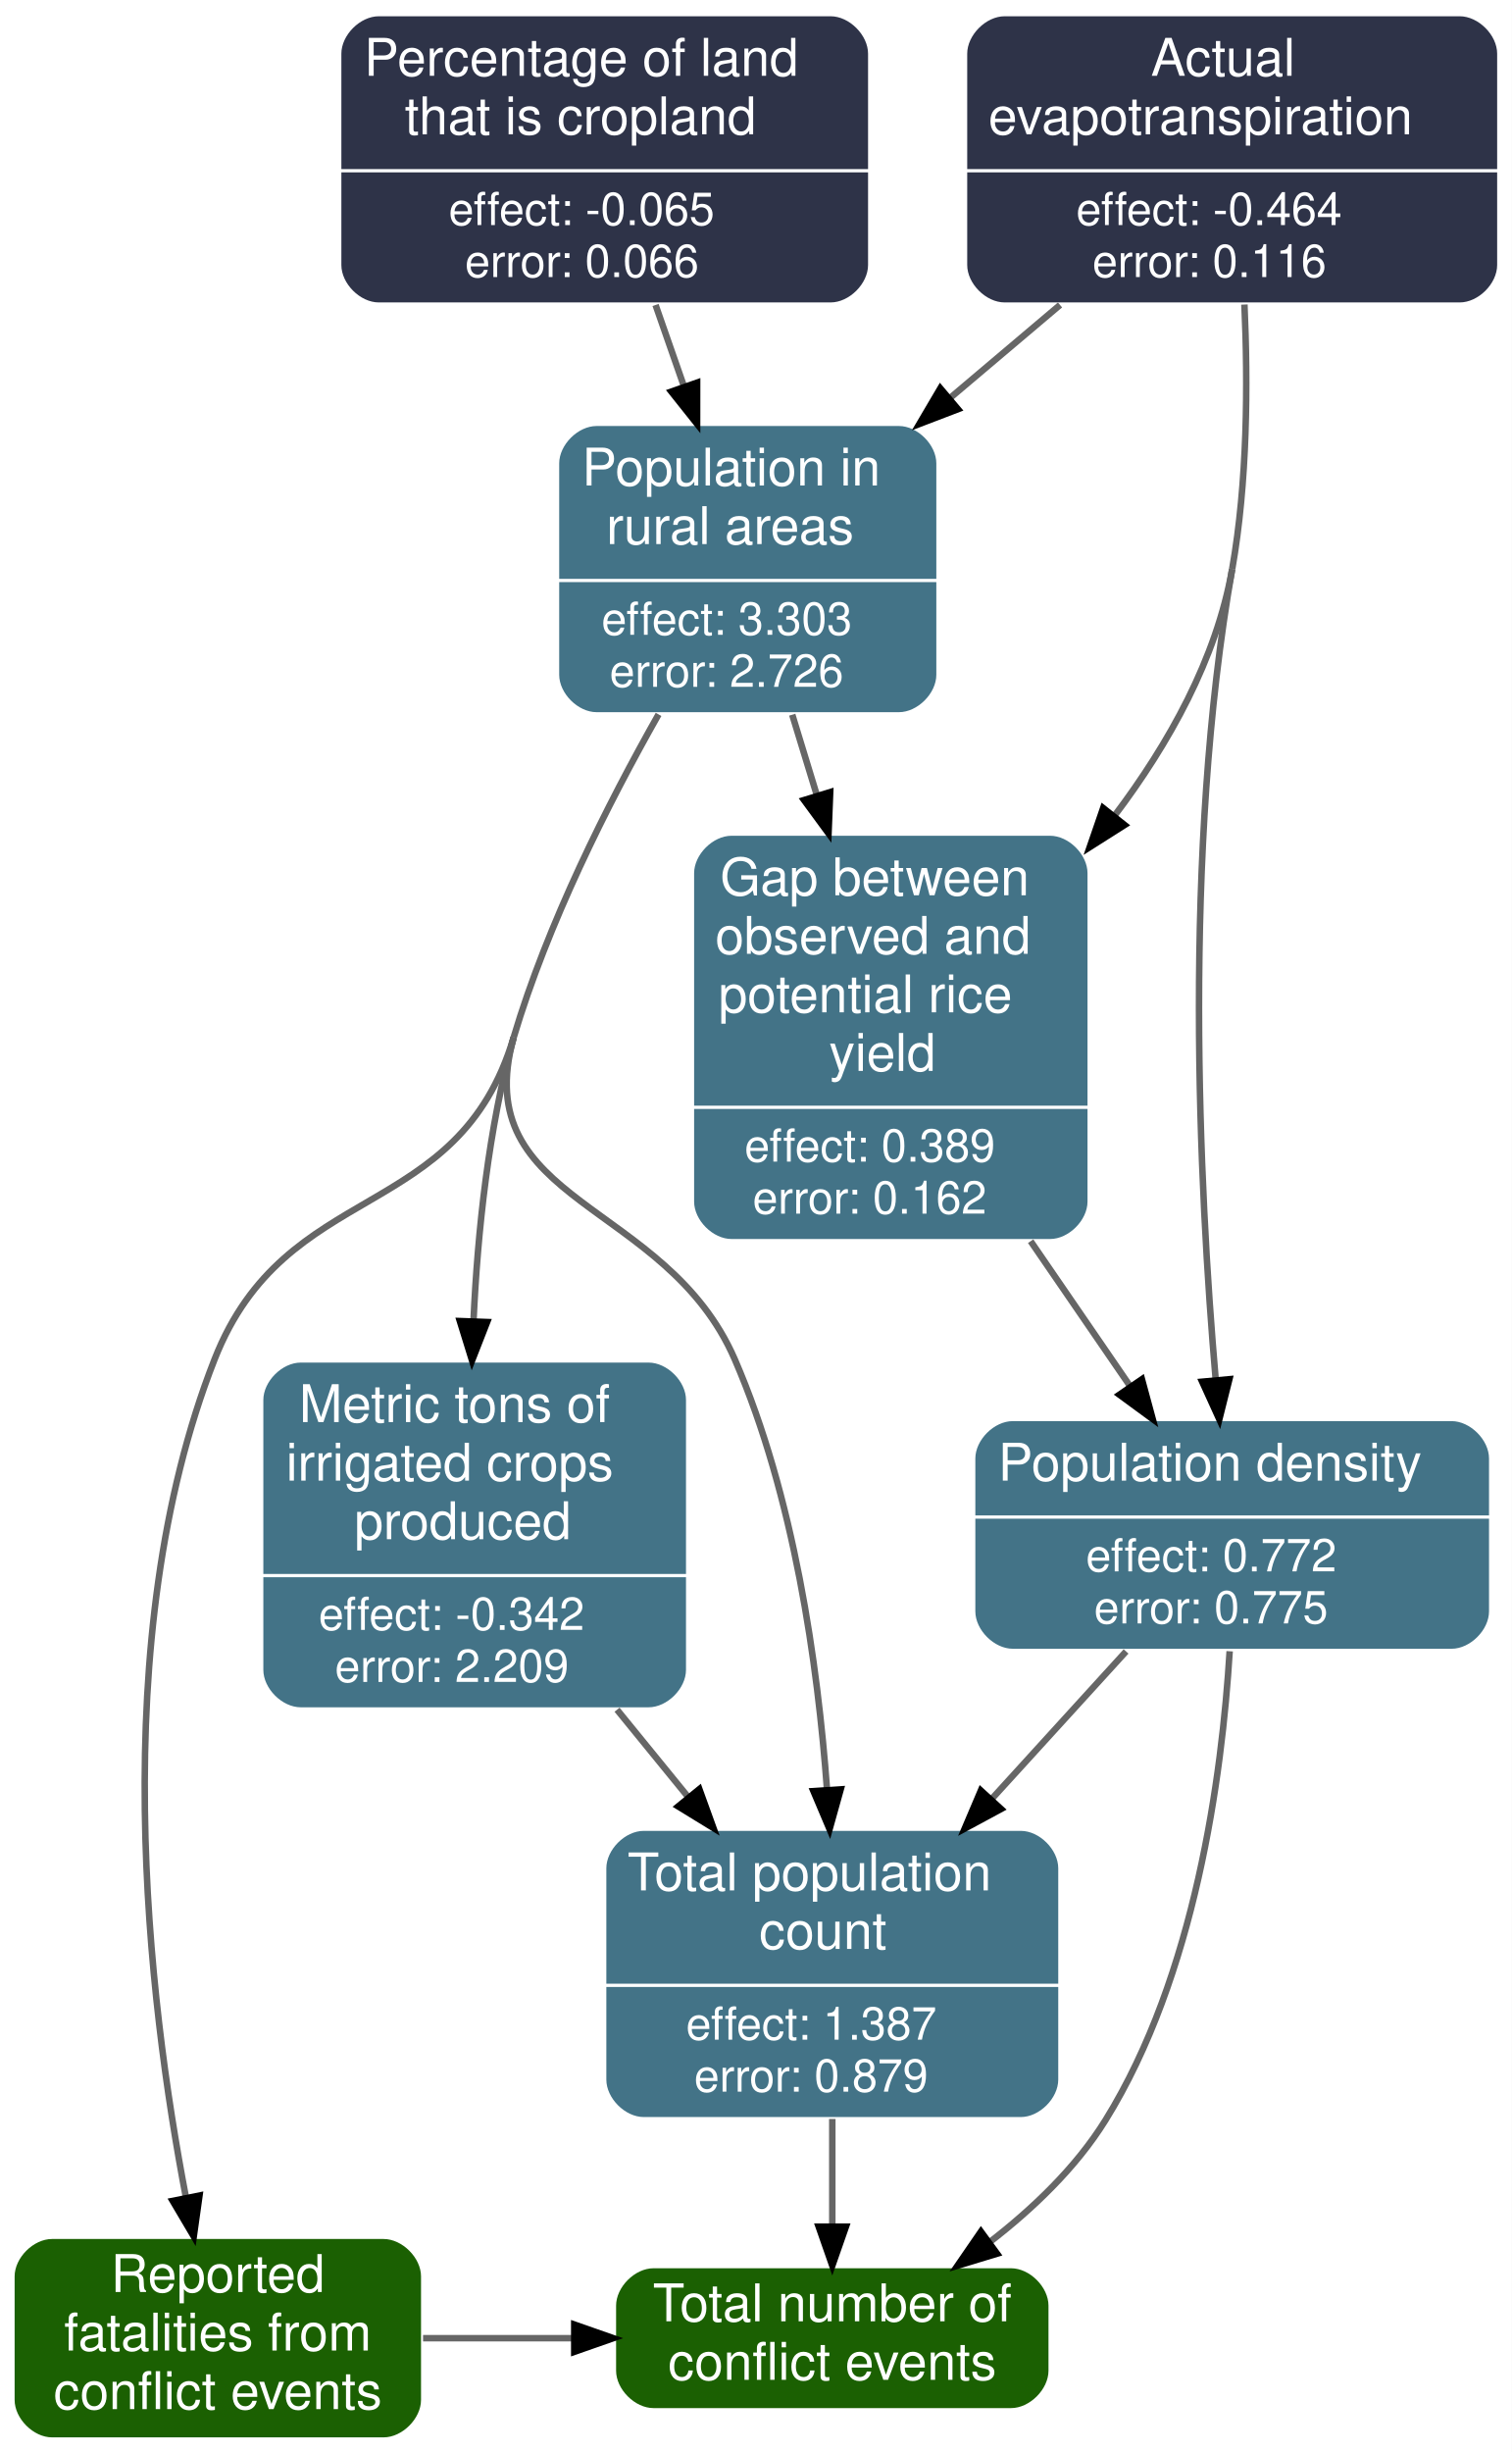
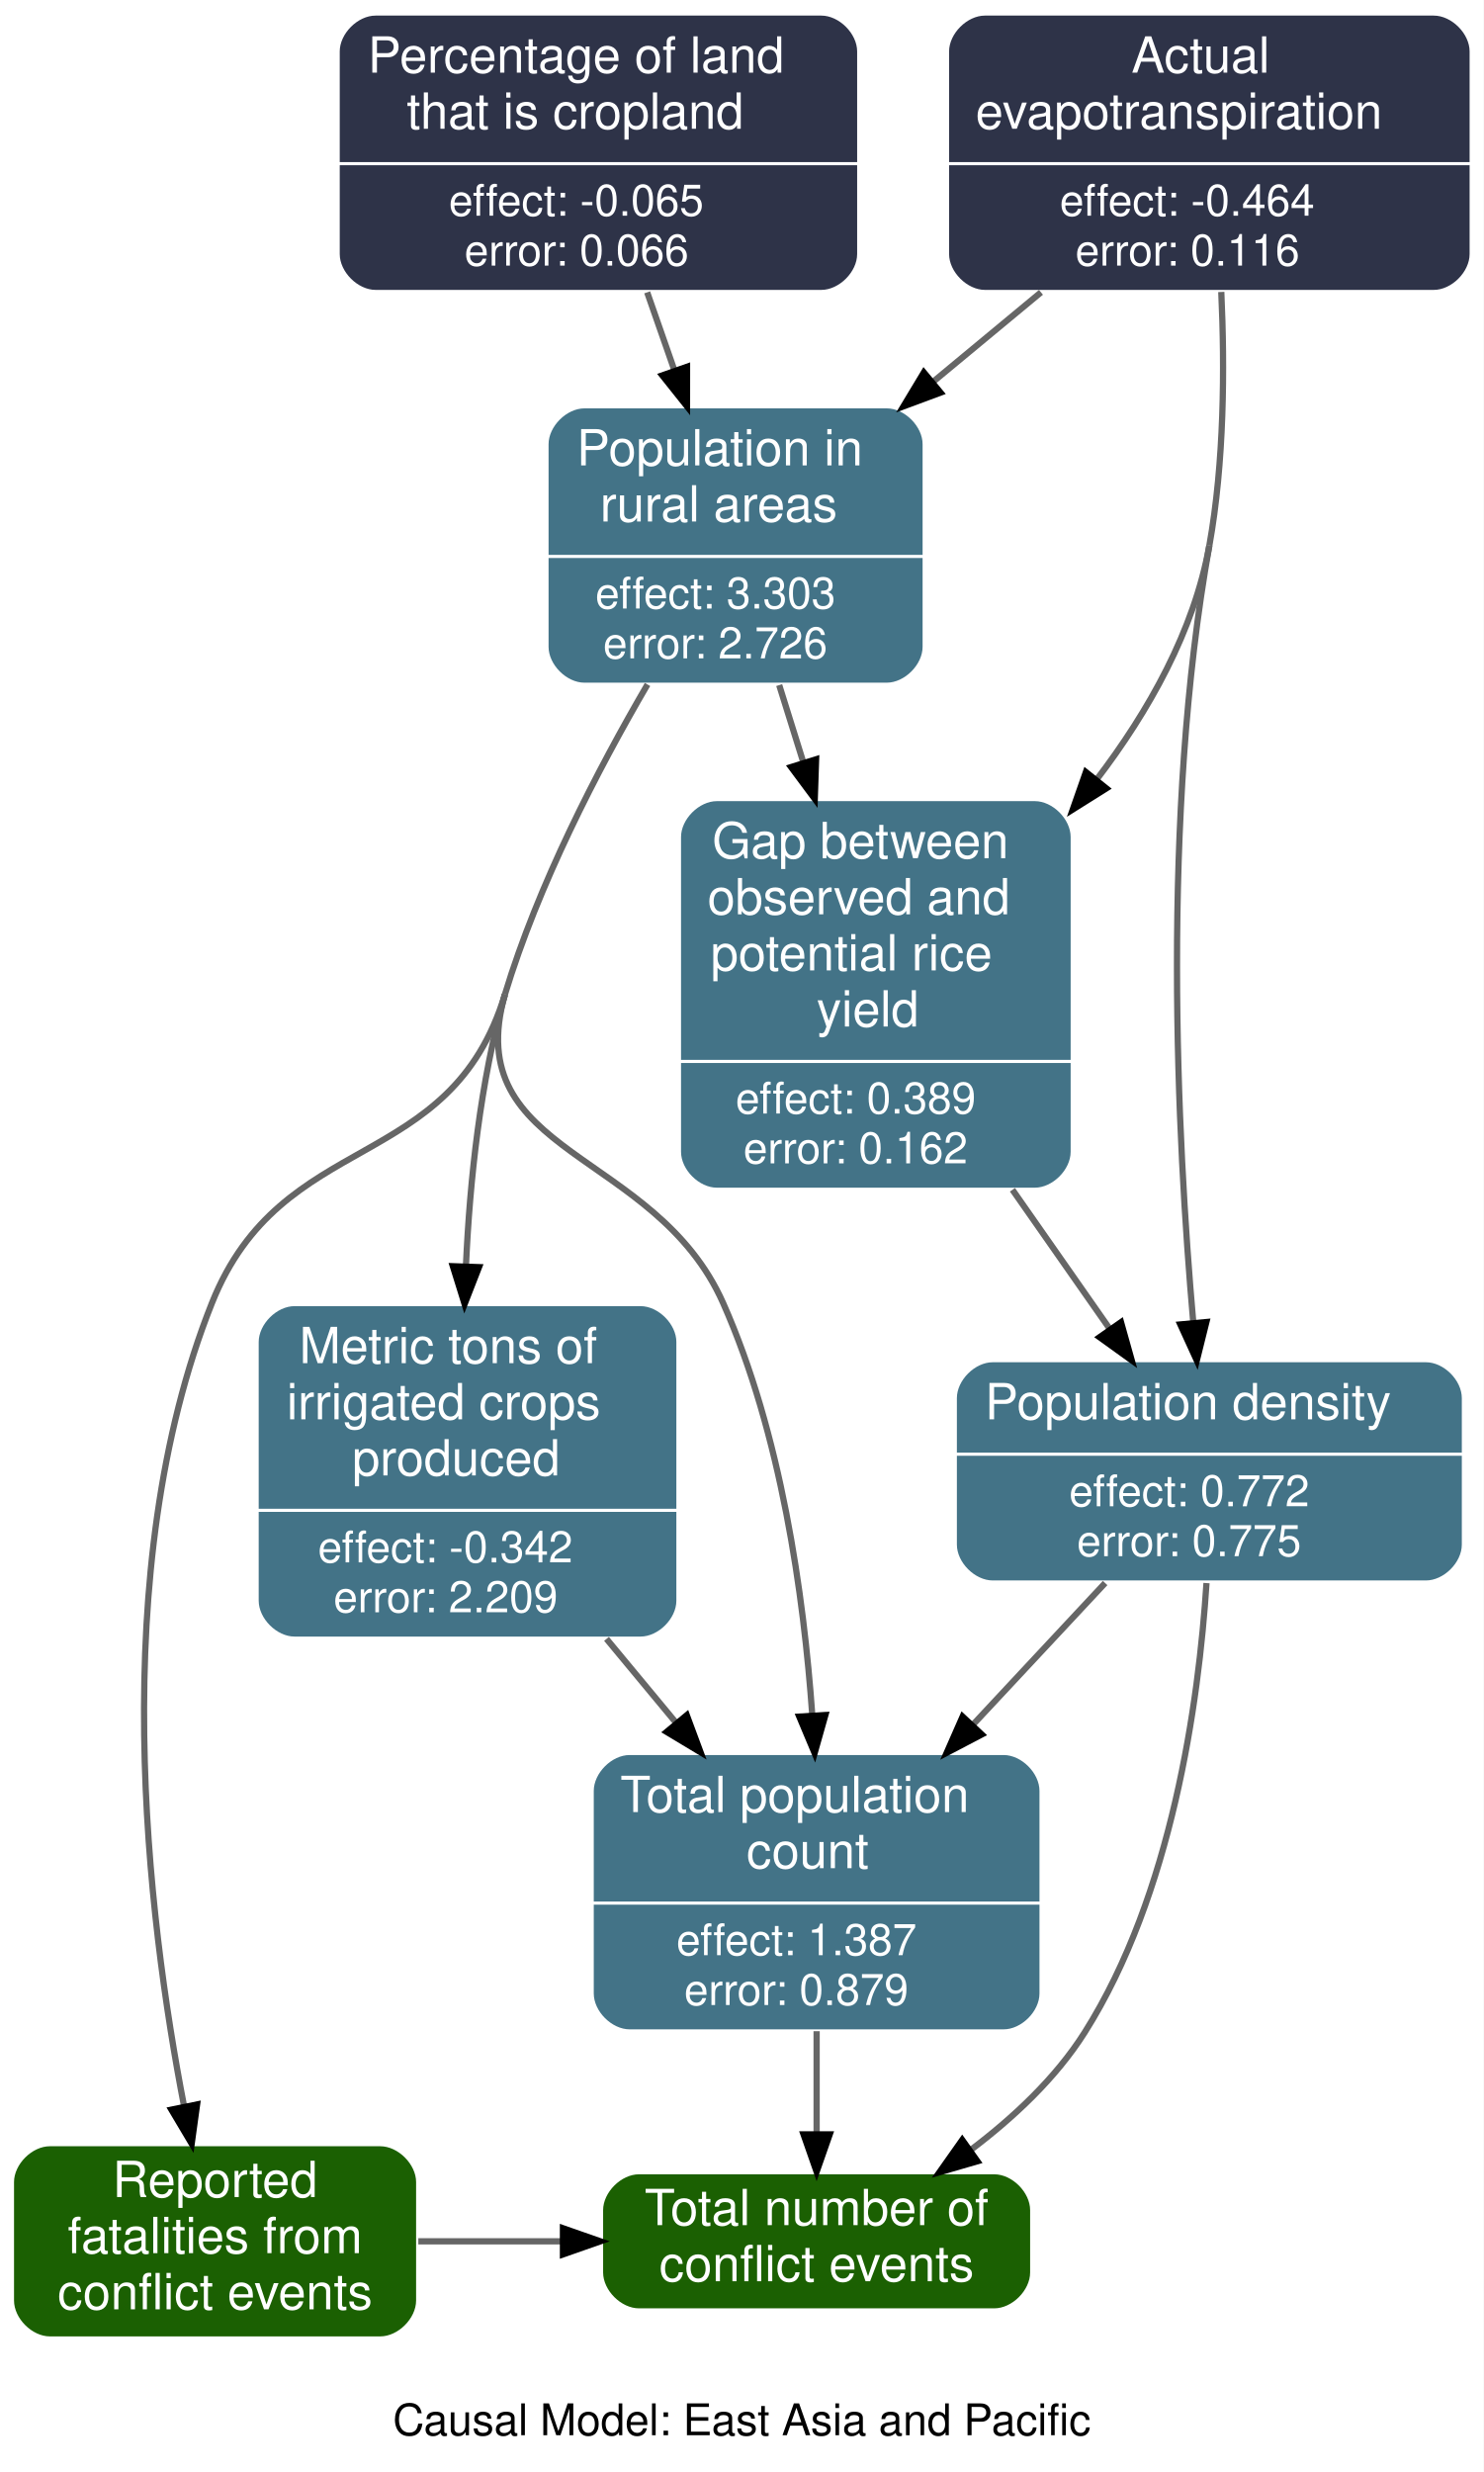
- <svg xmlns="http://www.w3.org/2000/svg" width="" height="" viewBox="0.00 0.00 465.00 754.00" preserveAspectRatio="xMinYMin">
-   <g id="graph0" class="graph" transform="scale(1 1) rotate(0) translate(4 750)">
-     <polygon fill="#ffffff" stroke="transparent" points="-4,4 -4,-750 461,-750 461,4 -4,4" />
+ <svg xmlns="http://www.w3.org/2000/svg" width="" height="" viewBox="0.00 0.00 476.00 793.00" preserveAspectRatio="xMinYMin">
+   <g id="graph0" class="graph" transform="scale(1 1) rotate(0) translate(4 789)">
+     <polygon fill="#ffffff" stroke="transparent" points="-4,4 -4,-789 472,-789 472,4 -4,4" />
+     <text text-anchor="middle" x="234" y="-7.8" font-family="Helvetica, Arial, sans-serif" font-size="14.00" fill="#000000">Causal Model: East Asia and Pacific</text>
    <g id="node1" class="node rankB">
-       <path fill="none" stroke="#000000" d="M88.5,-224.5C88.5,-224.5 195.5,-224.5 195.5,-224.5 201.5,-224.5 207.5,-230.5 207.5,-236.5 207.5,-236.5 207.5,-319.5 207.5,-319.5 207.5,-325.5 201.5,-331.5 195.5,-331.5 195.5,-331.5 88.5,-331.5 88.5,-331.5 82.5,-331.5 76.5,-325.5 76.5,-319.5 76.5,-319.5 76.5,-236.5 76.5,-236.5 76.5,-230.5 82.5,-224.5 88.5,-224.5" />
-       <text text-anchor="start" x="88" y="-312.7" font-family="Helvetica, Arial, sans-serif" font-size="16.00" fill="#000000">Metric tons of</text>
-       <text text-anchor="start" x="84" y="-294.7" font-family="Helvetica, Arial, sans-serif" font-size="16.00" fill="#000000">irrigated crops</text>
-       <text text-anchor="start" x="105" y="-276.7" font-family="Helvetica, Arial, sans-serif" font-size="16.00" fill="#000000">produced</text>
-       <polyline fill="none" stroke="#000000" points="76.5,-265.5 207.5,-265.5 " />
-       <text text-anchor="start" x="94" y="-248.8" font-family="Helvetica, Arial, sans-serif" font-size="14.00" fill="#000000">effect: -0.342</text>
-       <text text-anchor="start" x="99" y="-232.8" font-family="Helvetica, Arial, sans-serif" font-size="14.00" fill="#000000">error: 2.209</text>
+       <path fill="none" stroke="#000000" d="M90.5,-263.5C90.5,-263.5 201.5,-263.5 201.5,-263.5 207.5,-263.5 213.5,-269.5 213.5,-275.5 213.5,-275.5 213.5,-358.5 213.5,-358.5 213.5,-364.5 207.5,-370.5 201.5,-370.5 201.5,-370.5 90.5,-370.5 90.5,-370.5 84.5,-370.5 78.5,-364.5 78.5,-358.5 78.5,-358.5 78.5,-275.5 78.5,-275.5 78.5,-269.5 84.5,-263.5 90.5,-263.5" />
+       <text text-anchor="start" x="92" y="-351.7" font-family="Helvetica, Arial, sans-serif" font-size="16.00" fill="#000000">Metric tons of</text>
+       <text text-anchor="start" x="88" y="-333.7" font-family="Helvetica, Arial, sans-serif" font-size="16.00" fill="#000000">irrigated crops</text>
+       <text text-anchor="start" x="109" y="-315.7" font-family="Helvetica, Arial, sans-serif" font-size="16.00" fill="#000000">produced</text>
+       <polyline fill="none" stroke="#000000" points="78.5,-304.5 213.5,-304.5 " />
+       <text text-anchor="start" x="98" y="-287.8" font-family="Helvetica, Arial, sans-serif" font-size="14.00" fill="#000000">effect: -0.342</text>
+       <text text-anchor="start" x="103" y="-271.8" font-family="Helvetica, Arial, sans-serif" font-size="14.00" fill="#000000">error: 2.209</text>
    </g>
    <g id="node4" class="node rankB">
-       <path fill="none" stroke="#000000" d="M194,-98.5C194,-98.5 310,-98.5 310,-98.5 316,-98.5 322,-104.5 322,-110.5 322,-110.5 322,-175.5 322,-175.5 322,-181.5 316,-187.5 310,-187.5 310,-187.5 194,-187.5 194,-187.5 188,-187.5 182,-181.5 182,-175.5 182,-175.5 182,-110.5 182,-110.5 182,-104.5 188,-98.5 194,-98.5" />
-       <text text-anchor="start" x="189" y="-168.7" font-family="Helvetica, Arial, sans-serif" font-size="16.00" fill="#000000">Total population</text>
-       <text text-anchor="start" x="229.5" y="-150.7" font-family="Helvetica, Arial, sans-serif" font-size="16.00" fill="#000000">count</text>
-       <polyline fill="none" stroke="#000000" points="182,-139.5 322,-139.5 " />
-       <text text-anchor="start" x="207" y="-122.8" font-family="Helvetica, Arial, sans-serif" font-size="14.00" fill="#000000">effect: 1.387</text>
-       <text text-anchor="start" x="209.5" y="-106.8" font-family="Helvetica, Arial, sans-serif" font-size="14.00" fill="#000000">error: 0.879</text>
+       <path fill="none" stroke="#000000" d="M198,-137.5C198,-137.5 318,-137.5 318,-137.5 324,-137.5 330,-143.5 330,-149.5 330,-149.5 330,-214.5 330,-214.5 330,-220.5 324,-226.5 318,-226.5 318,-226.5 198,-226.5 198,-226.5 192,-226.5 186,-220.5 186,-214.5 186,-214.5 186,-149.5 186,-149.5 186,-143.5 192,-137.5 198,-137.5" />
+       <text text-anchor="start" x="195" y="-207.7" font-family="Helvetica, Arial, sans-serif" font-size="16.00" fill="#000000">Total population</text>
+       <text text-anchor="start" x="235.5" y="-189.7" font-family="Helvetica, Arial, sans-serif" font-size="16.00" fill="#000000">count</text>
+       <polyline fill="none" stroke="#000000" points="186,-178.5 330,-178.5 " />
+       <text text-anchor="start" x="213" y="-161.8" font-family="Helvetica, Arial, sans-serif" font-size="14.00" fill="#000000">effect: 1.387</text>
+       <text text-anchor="start" x="215.5" y="-145.8" font-family="Helvetica, Arial, sans-serif" font-size="14.00" fill="#000000">error: 0.879</text>
    </g>
    <g id="edge1" class="edge">
-       <path fill="none" stroke="#000000" stroke-width="2" d="M185.791,-224.256C193.007,-215.401 200.491,-206.215 207.719,-197.345" />
-       <polygon fill="#000000" stroke="#000000" stroke-width="2" points="211.112,-199.83 215.436,-187.874 204.6,-194.524 211.112,-199.83" />
+       <path fill="none" stroke="#000000" stroke-width="2" d="M190.587,-263.257C197.934,-254.401 205.555,-245.215 212.914,-236.345" />
+       <polygon fill="#000000" stroke="#000000" stroke-width="2" points="216.342,-238.791 220.771,-226.874 209.877,-233.428 216.342,-238.791" />
    </g>
    <g id="node2" class="node rankB">
-       <path fill="none" stroke="#000000" d="M179.5,-530.5C179.5,-530.5 272.5,-530.5 272.5,-530.5 278.5,-530.5 284.5,-536.5 284.5,-542.5 284.5,-542.5 284.5,-607.5 284.5,-607.5 284.5,-613.5 278.5,-619.5 272.5,-619.5 272.5,-619.5 179.5,-619.5 179.5,-619.5 173.5,-619.5 167.5,-613.5 167.5,-607.5 167.5,-607.5 167.5,-542.5 167.5,-542.5 167.5,-536.5 173.5,-530.5 179.5,-530.5" />
-       <text text-anchor="start" x="175" y="-600.7" font-family="Helvetica, Arial, sans-serif" font-size="16.00" fill="#000000">Population in</text>
-       <text text-anchor="start" x="182.5" y="-582.7" font-family="Helvetica, Arial, sans-serif" font-size="16.00" fill="#000000">rural areas</text>
-       <polyline fill="none" stroke="#000000" points="167.5,-571.5 284.5,-571.5 " />
-       <text text-anchor="start" x="181" y="-554.8" font-family="Helvetica, Arial, sans-serif" font-size="14.00" fill="#000000">effect: 3.303</text>
-       <text text-anchor="start" x="183.5" y="-538.8" font-family="Helvetica, Arial, sans-serif" font-size="14.00" fill="#000000">error: 2.726</text>
+       <path fill="none" stroke="#000000" d="M183.5,-569.5C183.5,-569.5 280.5,-569.5 280.5,-569.5 286.5,-569.5 292.5,-575.5 292.5,-581.5 292.5,-581.5 292.5,-646.5 292.5,-646.5 292.5,-652.5 286.5,-658.5 280.5,-658.5 280.5,-658.5 183.5,-658.5 183.5,-658.5 177.5,-658.5 171.5,-652.5 171.5,-646.5 171.5,-646.5 171.5,-581.5 171.5,-581.5 171.5,-575.5 177.5,-569.5 183.5,-569.5" />
+       <text text-anchor="start" x="181" y="-639.7" font-family="Helvetica, Arial, sans-serif" font-size="16.00" fill="#000000">Population in</text>
+       <text text-anchor="start" x="188.5" y="-621.7" font-family="Helvetica, Arial, sans-serif" font-size="16.00" fill="#000000">rural areas</text>
+       <polyline fill="none" stroke="#000000" points="171.5,-610.5 292.5,-610.5 " />
+       <text text-anchor="start" x="187" y="-593.8" font-family="Helvetica, Arial, sans-serif" font-size="14.00" fill="#000000">effect: 3.303</text>
+       <text text-anchor="start" x="189.5" y="-577.8" font-family="Helvetica, Arial, sans-serif" font-size="14.00" fill="#000000">error: 2.726</text>
    </g>
    <g id="edge2" class="edge">
-       <path fill="none" stroke="#000000" stroke-width="2" d="M154,-431C146.239,-403.061 142.908,-371.225 141.643,-343.855" />
-       <polygon fill="#000000" stroke="#000000" stroke-width="2" points="145.831,-343.464 141.198,-331.624 137.437,-343.769 145.831,-343.464" />
+       <path fill="none" stroke="#000000" stroke-width="2" d="M158,-470C150.084,-442.104 146.73,-410.275 145.49,-382.898" />
+       <polygon fill="#000000" stroke="#000000" stroke-width="2" points="149.679,-382.508 145.06,-370.663 141.284,-382.803 149.679,-382.508" />
    </g>
    <g id="edge3" class="edge">
-       <path fill="none" stroke="#000000" stroke-width="2" d="M154,-431C139.713,-379.568 200.76,-380.972 222,-332 240.251,-289.92 247.542,-238.259 250.386,-199.589" />
-       <polygon fill="#000000" stroke="#000000" stroke-width="2" points="254.583,-199.763 251.161,-187.519 246.201,-199.225 254.583,-199.763" />
+       <path fill="none" stroke="#000000" stroke-width="2" d="M158,-470C143.29,-418.159 206.137,-420.253 228,-371 246.609,-329.077 253.872,-277.404 256.614,-238.689" />
+       <polygon fill="#000000" stroke="#000000" stroke-width="2" points="260.813,-238.838 257.354,-226.604 252.429,-238.324 260.813,-238.838" />
    </g>
    <g id="node6" class="node rankB">
-       <path fill="none" stroke="#000000" d="M221,-368.5C221,-368.5 319,-368.5 319,-368.5 325,-368.5 331,-374.5 331,-380.5 331,-380.5 331,-481.5 331,-481.5 331,-487.5 325,-493.5 319,-493.5 319,-493.5 221,-493.5 221,-493.5 215,-493.5 209,-487.5 209,-481.5 209,-481.5 209,-380.5 209,-380.5 209,-374.5 215,-368.5 221,-368.5" />
-       <text text-anchor="start" x="217.5" y="-474.7" font-family="Helvetica, Arial, sans-serif" font-size="16.00" fill="#000000">Gap between</text>
-       <text text-anchor="start" x="216" y="-456.7" font-family="Helvetica, Arial, sans-serif" font-size="16.00" fill="#000000">observed and</text>
-       <text text-anchor="start" x="217" y="-438.7" font-family="Helvetica, Arial, sans-serif" font-size="16.00" fill="#000000">potential rice</text>
-       <text text-anchor="start" x="251" y="-420.7" font-family="Helvetica, Arial, sans-serif" font-size="16.00" fill="#000000">yield</text>
-       <polyline fill="none" stroke="#000000" points="209,-409.5 331,-409.5 " />
-       <text text-anchor="start" x="225" y="-392.8" font-family="Helvetica, Arial, sans-serif" font-size="14.00" fill="#000000">effect: 0.389</text>
-       <text text-anchor="start" x="227.5" y="-376.8" font-family="Helvetica, Arial, sans-serif" font-size="14.00" fill="#000000">error: 0.162</text>
+       <path fill="none" stroke="#000000" d="M226,-407.5C226,-407.5 328,-407.5 328,-407.5 334,-407.5 340,-413.5 340,-419.5 340,-419.5 340,-520.5 340,-520.5 340,-526.5 334,-532.5 328,-532.5 328,-532.5 226,-532.5 226,-532.5 220,-532.5 214,-526.5 214,-520.5 214,-520.5 214,-419.5 214,-419.5 214,-413.5 220,-407.5 226,-407.5" />
+       <text text-anchor="start" x="224.5" y="-513.7" font-family="Helvetica, Arial, sans-serif" font-size="16.00" fill="#000000">Gap between</text>
+       <text text-anchor="start" x="223" y="-495.7" font-family="Helvetica, Arial, sans-serif" font-size="16.00" fill="#000000">observed and</text>
+       <text text-anchor="start" x="224" y="-477.7" font-family="Helvetica, Arial, sans-serif" font-size="16.00" fill="#000000">potential rice</text>
+       <text text-anchor="start" x="258" y="-459.7" font-family="Helvetica, Arial, sans-serif" font-size="16.00" fill="#000000">yield</text>
+       <polyline fill="none" stroke="#000000" points="214,-448.5 340,-448.5 " />
+       <text text-anchor="start" x="232" y="-431.8" font-family="Helvetica, Arial, sans-serif" font-size="14.00" fill="#000000">effect: 0.389</text>
+       <text text-anchor="start" x="234.5" y="-415.8" font-family="Helvetica, Arial, sans-serif" font-size="14.00" fill="#000000">error: 0.162</text>
    </g>
    <g id="edge4" class="edge">
-       <path fill="none" stroke="#000000" stroke-width="2" d="M239.681,-530.227C242.109,-522.28 244.696,-513.815 247.295,-505.306" />
-       <polygon fill="#000000" stroke="#000000" stroke-width="2" points="251.345,-506.425 250.835,-493.722 243.312,-503.971 251.345,-506.425" />
+       <path fill="none" stroke="#000000" stroke-width="2" d="M245.992,-569.227C248.475,-561.28 251.12,-552.815 253.779,-544.306" />
+       <polygon fill="#000000" stroke="#000000" stroke-width="2" points="257.829,-545.428 257.399,-532.722 249.811,-542.923 257.829,-545.428" />
    </g>
    <g id="node9" class="node rankC">
-       <path fill="none" stroke="#000000" d="M114,-62C114,-62 12,-62 12,-62 6,-62 0,-56 0,-50 0,-50 0,-12 0,-12 0,-6 6,0 12,0 12,0 114,0 114,0 120,0 126,-6 126,-12 126,-12 126,-50 126,-50 126,-56 120,-62 114,-62" />
-       <text text-anchor="middle" x="63" y="-45.2" font-family="Helvetica, Arial, sans-serif" font-size="16.00" fill="#000000">Reported</text>
-       <text text-anchor="middle" x="63" y="-27.2" font-family="Helvetica, Arial, sans-serif" font-size="16.00" fill="#000000">fatalities from</text>
-       <text text-anchor="middle" x="63" y="-9.2" font-family="Helvetica, Arial, sans-serif" font-size="16.00" fill="#000000">conflict events</text>
+       <path fill="none" stroke="#000000" d="M118,-101C118,-101 12,-101 12,-101 6,-101 0,-95 0,-89 0,-89 0,-51 0,-51 0,-45 6,-39 12,-39 12,-39 118,-39 118,-39 124,-39 130,-45 130,-51 130,-51 130,-89 130,-89 130,-95 124,-101 118,-101" />
+       <text text-anchor="middle" x="65" y="-84.2" font-family="Helvetica, Arial, sans-serif" font-size="16.00" fill="#000000">Reported</text>
+       <text text-anchor="middle" x="65" y="-66.2" font-family="Helvetica, Arial, sans-serif" font-size="16.00" fill="#000000">fatalities from</text>
+       <text text-anchor="middle" x="65" y="-48.2" font-family="Helvetica, Arial, sans-serif" font-size="16.00" fill="#000000">conflict events</text>
    </g>
    <g id="edge5" class="edge">
-       <path fill="none" stroke="#000000" stroke-width="2" d="M198.557,-530.315C182.913,-502.697 164.406,-465.96 154,-431" />
-       <path fill="none" stroke="#000000" stroke-width="2" d="M154,-431C136.864,-373.43 83.966,-387.905 62,-332 28.102,-245.725 41.66,-134.496 53.184,-74.317" />
-       <polygon fill="#000000" stroke="#000000" stroke-width="2" points="57.357,-74.868 55.595,-62.277 49.12,-73.219 57.357,-74.868" />
+       <path fill="none" stroke="#000000" stroke-width="2" d="M203.741,-569.423C187.643,-541.844 168.621,-505.11 158,-470" />
+       <path fill="none" stroke="#000000" stroke-width="2" d="M158,-470C140.432,-411.925 86.491,-427.352 64,-371 29.639,-284.909 43.376,-173.609 55.053,-113.368" />
+       <polygon fill="#000000" stroke="#000000" stroke-width="2" points="59.229,-113.911 57.496,-101.316 50.996,-112.243 59.229,-113.911" />
    </g>
    <g id="node3" class="node rankA">
-       <path fill="none" stroke="#000000" d="M112.5,-656.5C112.5,-656.5 251.5,-656.5 251.5,-656.5 257.5,-656.5 263.5,-662.5 263.5,-668.5 263.5,-668.5 263.5,-733.5 263.5,-733.5 263.5,-739.5 257.5,-745.5 251.5,-745.5 251.5,-745.5 112.5,-745.5 112.5,-745.5 106.5,-745.5 100.5,-739.5 100.5,-733.5 100.5,-733.5 100.5,-668.5 100.5,-668.5 100.5,-662.5 106.5,-656.5 112.5,-656.5" />
-       <text text-anchor="start" x="108" y="-726.7" font-family="Helvetica, Arial, sans-serif" font-size="16.00" fill="#000000">Percentage of land</text>
-       <text text-anchor="start" x="120.5" y="-708.7" font-family="Helvetica, Arial, sans-serif" font-size="16.00" fill="#000000">that is cropland</text>
-       <polyline fill="none" stroke="#000000" points="100.5,-697.5 263.5,-697.5 " />
-       <text text-anchor="start" x="134" y="-680.8" font-family="Helvetica, Arial, sans-serif" font-size="14.00" fill="#000000">effect: -0.065</text>
-       <text text-anchor="start" x="139" y="-664.8" font-family="Helvetica, Arial, sans-serif" font-size="14.00" fill="#000000">error: 0.066</text>
+       <path fill="none" stroke="#000000" d="M116.5,-695.5C116.5,-695.5 259.5,-695.5 259.5,-695.5 265.5,-695.5 271.5,-701.5 271.5,-707.5 271.5,-707.5 271.5,-772.5 271.5,-772.5 271.5,-778.5 265.5,-784.5 259.5,-784.5 259.5,-784.5 116.5,-784.5 116.5,-784.5 110.5,-784.5 104.5,-778.5 104.5,-772.5 104.5,-772.5 104.5,-707.5 104.5,-707.5 104.5,-701.5 110.5,-695.5 116.5,-695.5" />
+       <text text-anchor="start" x="114" y="-765.7" font-family="Helvetica, Arial, sans-serif" font-size="16.00" fill="#000000">Percentage of land</text>
+       <text text-anchor="start" x="126.5" y="-747.7" font-family="Helvetica, Arial, sans-serif" font-size="16.00" fill="#000000">that is cropland</text>
+       <polyline fill="none" stroke="#000000" points="104.5,-736.5 271.5,-736.5 " />
+       <text text-anchor="start" x="140" y="-719.8" font-family="Helvetica, Arial, sans-serif" font-size="14.00" fill="#000000">effect: -0.065</text>
+       <text text-anchor="start" x="145" y="-703.8" font-family="Helvetica, Arial, sans-serif" font-size="14.00" fill="#000000">error: 0.066</text>
    </g>
    <g id="edge6" class="edge">
-       <path fill="none" stroke="#000000" stroke-width="2" d="M197.637,-656.222C200.49,-648.053 203.499,-639.435 206.448,-630.989" />
-       <polygon fill="#000000" stroke="#000000" stroke-width="2" points="210.423,-632.347 210.414,-619.634 202.492,-629.578 210.423,-632.347" />
+       <path fill="none" stroke="#000000" stroke-width="2" d="M203.637,-695.222C206.49,-687.053 209.499,-678.435 212.448,-669.989" />
+       <polygon fill="#000000" stroke="#000000" stroke-width="2" points="216.423,-671.347 216.414,-658.634 208.492,-668.578 216.423,-671.347" />
    </g>
    <g id="node8" class="node rankC">
-       <path fill="none" stroke="#000000" d="M307,-53C307,-53 197,-53 197,-53 191,-53 185,-47 185,-41 185,-41 185,-21 185,-21 185,-15 191,-9 197,-9 197,-9 307,-9 307,-9 313,-9 319,-15 319,-21 319,-21 319,-41 319,-41 319,-47 313,-53 307,-53" />
-       <text text-anchor="middle" x="252" y="-36.2" font-family="Helvetica, Arial, sans-serif" font-size="16.00" fill="#000000">Total number of</text>
-       <text text-anchor="middle" x="252" y="-18.2" font-family="Helvetica, Arial, sans-serif" font-size="16.00" fill="#000000">conflict events</text>
+       <path fill="none" stroke="#000000" d="M315,-92C315,-92 201,-92 201,-92 195,-92 189,-86 189,-80 189,-80 189,-60 189,-60 189,-54 195,-48 201,-48 201,-48 315,-48 315,-48 321,-48 327,-54 327,-60 327,-60 327,-80 327,-80 327,-86 321,-92 315,-92" />
+       <text text-anchor="middle" x="258" y="-75.2" font-family="Helvetica, Arial, sans-serif" font-size="16.00" fill="#000000">Total number of</text>
+       <text text-anchor="middle" x="258" y="-57.2" font-family="Helvetica, Arial, sans-serif" font-size="16.00" fill="#000000">conflict events</text>
    </g>
    <g id="edge7" class="edge">
-       <path fill="none" stroke="#000000" stroke-width="2" d="M252,-98.413C252,-87.397 252,-75.766 252,-65.324" />
-       <polygon fill="#000000" stroke="#000000" stroke-width="2" points="256.2,-65.298 252,-53.298 247.8,-65.298 256.2,-65.298" />
+       <path fill="none" stroke="#000000" stroke-width="2" d="M258,-137.413C258,-126.397 258,-114.766 258,-104.324" />
+       <polygon fill="#000000" stroke="#000000" stroke-width="2" points="262.2,-104.298 258,-92.298 253.8,-104.298 262.2,-104.298" />
    </g>
    <g id="node5" class="node rankB">
-       <path fill="none" stroke="#000000" d="M307.5,-242.5C307.5,-242.5 442.5,-242.5 442.5,-242.5 448.5,-242.5 454.5,-248.5 454.5,-254.5 454.5,-254.5 454.5,-301.5 454.5,-301.5 454.5,-307.5 448.5,-313.5 442.5,-313.5 442.5,-313.5 307.5,-313.5 307.5,-313.5 301.5,-313.5 295.5,-307.5 295.5,-301.5 295.5,-301.5 295.5,-254.5 295.5,-254.5 295.5,-248.5 301.5,-242.5 307.5,-242.5" />
-       <text text-anchor="start" x="303" y="-294.7" font-family="Helvetica, Arial, sans-serif" font-size="16.00" fill="#000000">Population density</text>
-       <polyline fill="none" stroke="#000000" points="295.5,-283.5 454.5,-283.5 " />
-       <text text-anchor="start" x="330" y="-266.8" font-family="Helvetica, Arial, sans-serif" font-size="14.00" fill="#000000">effect: 0.772</text>
-       <text text-anchor="start" x="332.5" y="-250.8" font-family="Helvetica, Arial, sans-serif" font-size="14.00" fill="#000000">error: 0.775</text>
+       <path fill="none" stroke="#000000" d="M314.5,-281.5C314.5,-281.5 453.5,-281.5 453.5,-281.5 459.5,-281.5 465.5,-287.5 465.5,-293.5 465.5,-293.5 465.5,-340.5 465.5,-340.5 465.5,-346.5 459.5,-352.5 453.5,-352.5 453.5,-352.5 314.5,-352.5 314.5,-352.5 308.5,-352.5 302.5,-346.5 302.5,-340.5 302.5,-340.5 302.5,-293.5 302.5,-293.5 302.5,-287.5 308.5,-281.5 314.5,-281.5" />
+       <text text-anchor="start" x="312" y="-333.7" font-family="Helvetica, Arial, sans-serif" font-size="16.00" fill="#000000">Population density</text>
+       <polyline fill="none" stroke="#000000" points="302.5,-322.5 465.5,-322.5 " />
+       <text text-anchor="start" x="339" y="-305.8" font-family="Helvetica, Arial, sans-serif" font-size="14.00" fill="#000000">effect: 0.772</text>
+       <text text-anchor="start" x="341.5" y="-289.8" font-family="Helvetica, Arial, sans-serif" font-size="14.00" fill="#000000">error: 0.775</text>
    </g>
    <g id="edge8" class="edge">
-       <path fill="none" stroke="#000000" stroke-width="2" d="M342.361,-242.177C329.629,-228.203 314.764,-211.887 300.809,-196.571" />
-       <polygon fill="#000000" stroke="#000000" stroke-width="2" points="303.908,-193.736 292.721,-187.694 297.698,-199.393 303.908,-193.736" />
+       <path fill="none" stroke="#000000" stroke-width="2" d="M350.565,-281.177C337.523,-267.203 322.294,-250.887 307.999,-235.571" />
+       <polygon fill="#000000" stroke="#000000" stroke-width="2" points="310.973,-232.601 299.714,-226.694 304.832,-238.332 310.973,-232.601" />
    </g>
    <g id="edge9" class="edge">
-       <path fill="none" stroke="#000000" stroke-width="2" d="M374.224,-242.231C371.88,-203.897 363.652,-142.556 336,-98 326.976,-83.46 313.634,-70.738 300.226,-60.397" />
-       <polygon fill="#000000" stroke="#000000" stroke-width="2" points="302.679,-56.987 290.512,-53.296 297.721,-63.769 302.679,-56.987" />
+       <path fill="none" stroke="#000000" stroke-width="2" d="M383.086,-281.161C380.582,-242.766 372.057,-181.375 344,-137 334.721,-122.325 321.05,-109.564 307.325,-99.23" />
+       <polygon fill="#000000" stroke="#000000" stroke-width="2" points="309.592,-95.688 297.383,-92.141 304.715,-102.527 309.592,-95.688" />
    </g>
    <g id="edge10" class="edge">
-       <path fill="none" stroke="#000000" stroke-width="2" d="M313.01,-368.328C323.31,-353.32 334.114,-337.577 343.764,-323.515" />
-       <polygon fill="#000000" stroke="#000000" stroke-width="2" points="347.236,-325.878 350.563,-313.608 340.31,-321.125 347.236,-325.878" />
+       <path fill="none" stroke="#000000" stroke-width="2" d="M320.83,-407.328C331.325,-392.32 342.335,-376.577 352.169,-362.515" />
+       <polygon fill="#000000" stroke="#000000" stroke-width="2" points="355.662,-364.849 359.098,-352.608 348.779,-360.035 355.662,-364.849" />
    </g>
    <g id="node7" class="node rankA">
-       <path fill="none" stroke="#000000" d="M305,-656.5C305,-656.5 445,-656.5 445,-656.5 451,-656.5 457,-662.5 457,-668.5 457,-668.5 457,-733.5 457,-733.5 457,-739.5 451,-745.5 445,-745.5 445,-745.5 305,-745.5 305,-745.5 299,-745.5 293,-739.5 293,-733.5 293,-733.5 293,-668.5 293,-668.5 293,-662.5 299,-656.5 305,-656.5" />
-       <text text-anchor="start" x="350" y="-726.7" font-family="Helvetica, Arial, sans-serif" font-size="16.00" fill="#000000">Actual</text>
-       <text text-anchor="start" x="300" y="-708.7" font-family="Helvetica, Arial, sans-serif" font-size="16.00" fill="#000000">evapotranspiration</text>
-       <polyline fill="none" stroke="#000000" points="293,-697.5 457,-697.5 " />
-       <text text-anchor="start" x="327" y="-680.8" font-family="Helvetica, Arial, sans-serif" font-size="14.00" fill="#000000">effect: -0.464</text>
-       <text text-anchor="start" x="332" y="-664.8" font-family="Helvetica, Arial, sans-serif" font-size="14.00" fill="#000000">error: 0.116</text>
+       <path fill="none" stroke="#000000" d="M312,-695.5C312,-695.5 456,-695.5 456,-695.5 462,-695.5 468,-701.5 468,-707.5 468,-707.5 468,-772.5 468,-772.5 468,-778.5 462,-784.5 456,-784.5 456,-784.5 312,-784.5 312,-784.5 306,-784.5 300,-778.5 300,-772.5 300,-772.5 300,-707.5 300,-707.5 300,-701.5 306,-695.5 312,-695.5" />
+       <text text-anchor="start" x="359" y="-765.7" font-family="Helvetica, Arial, sans-serif" font-size="16.00" fill="#000000">Actual</text>
+       <text text-anchor="start" x="309" y="-747.7" font-family="Helvetica, Arial, sans-serif" font-size="16.00" fill="#000000">evapotranspiration</text>
+       <polyline fill="none" stroke="#000000" points="300,-736.5 468,-736.5 " />
+       <text text-anchor="start" x="336" y="-719.8" font-family="Helvetica, Arial, sans-serif" font-size="14.00" fill="#000000">effect: -0.464</text>
+       <text text-anchor="start" x="341" y="-703.8" font-family="Helvetica, Arial, sans-serif" font-size="14.00" fill="#000000">error: 0.116</text>
    </g>
    <g id="edge11" class="edge">
-       <path fill="none" stroke="#000000" stroke-width="2" d="M322.049,-656.222C311.07,-646.938 299.408,-637.077 288.135,-627.544" />
-       <polygon fill="#000000" stroke="#000000" stroke-width="2" points="290.656,-624.175 278.781,-619.634 285.232,-630.589 290.656,-624.175" />
+       <path fill="none" stroke="#000000" stroke-width="2" d="M329.983,-695.222C318.783,-685.938 306.886,-676.077 295.386,-666.544" />
+       <polygon fill="#000000" stroke="#000000" stroke-width="2" points="297.762,-663.058 285.844,-658.634 292.402,-669.525 297.762,-663.058" />
    </g>
    <g id="edge12" class="edge">
-       <path fill="none" stroke="#000000" stroke-width="2" d="M375,-575C359.67,-488.194 364.814,-384.878 369.925,-325.813" />
-       <polygon fill="#000000" stroke="#000000" stroke-width="2" points="374.135,-325.882 371.041,-313.55 365.77,-325.12 374.135,-325.882" />
+       <path fill="none" stroke="#000000" stroke-width="2" d="M384,-614C368.404,-527.241 373.638,-423.909 378.837,-364.829" />
+       <polygon fill="#000000" stroke="#000000" stroke-width="2" points="383.048,-364.899 379.972,-352.563 374.684,-364.125 383.048,-364.899" />
    </g>
    <g id="edge13" class="edge">
-       <path fill="none" stroke="#000000" stroke-width="2" d="M378.763,-656.353C379.865,-632.108 379.717,-601.712 375,-575" />
-       <path fill="none" stroke="#000000" stroke-width="2" d="M375,-575C370.125,-547.397 355.551,-521.297 338.753,-499.093" />
-       <polygon fill="#000000" stroke="#000000" stroke-width="2" points="341.909,-496.312 331.174,-489.499 335.317,-501.519 341.909,-496.312" />
+       <path fill="none" stroke="#000000" stroke-width="2" d="M387.828,-695.342C388.949,-671.093 388.799,-640.697 384,-614" />
+       <path fill="none" stroke="#000000" stroke-width="2" d="M384,-614C379.08,-586.629 364.576,-560.834 347.771,-538.845" />
+       <polygon fill="#000000" stroke="#000000" stroke-width="2" points="350.953,-536.098 340.184,-529.34 344.388,-541.339 350.953,-536.098" />
    </g>
    <g id="edge14" class="edge">
-       <path fill="none" stroke="#000000" stroke-width="2" d="M126.123,-31C141.513,-31 156.903,-31 172.294,-31" />
-       <polygon fill="#000000" stroke="#000000" stroke-width="2" points="172.636,-35.2 184.636,-31 172.636,-26.8 172.636,-35.2" />
+       <path fill="none" stroke="#000000" stroke-width="2" d="M130.213,-70C145.574,-70 160.935,-70 176.296,-70" />
+       <polygon fill="#000000" stroke="#000000" stroke-width="2" points="176.616,-74.2 188.616,-70 176.616,-65.8 176.616,-74.2" />
    </g>
  </g>
  <style>.node path {
  stroke: #fff;
}
.node text {
  fill: #fff;
}
.node polyline {
  stroke: #fff;
}
.rankA path {
  fill: #2e3348;
}
.rankB path {
  fill: #437387;
}
.rankC path {
  fill: #1b6002;
}
.edge path {
  stroke: #666;
};
</style>
</svg>
